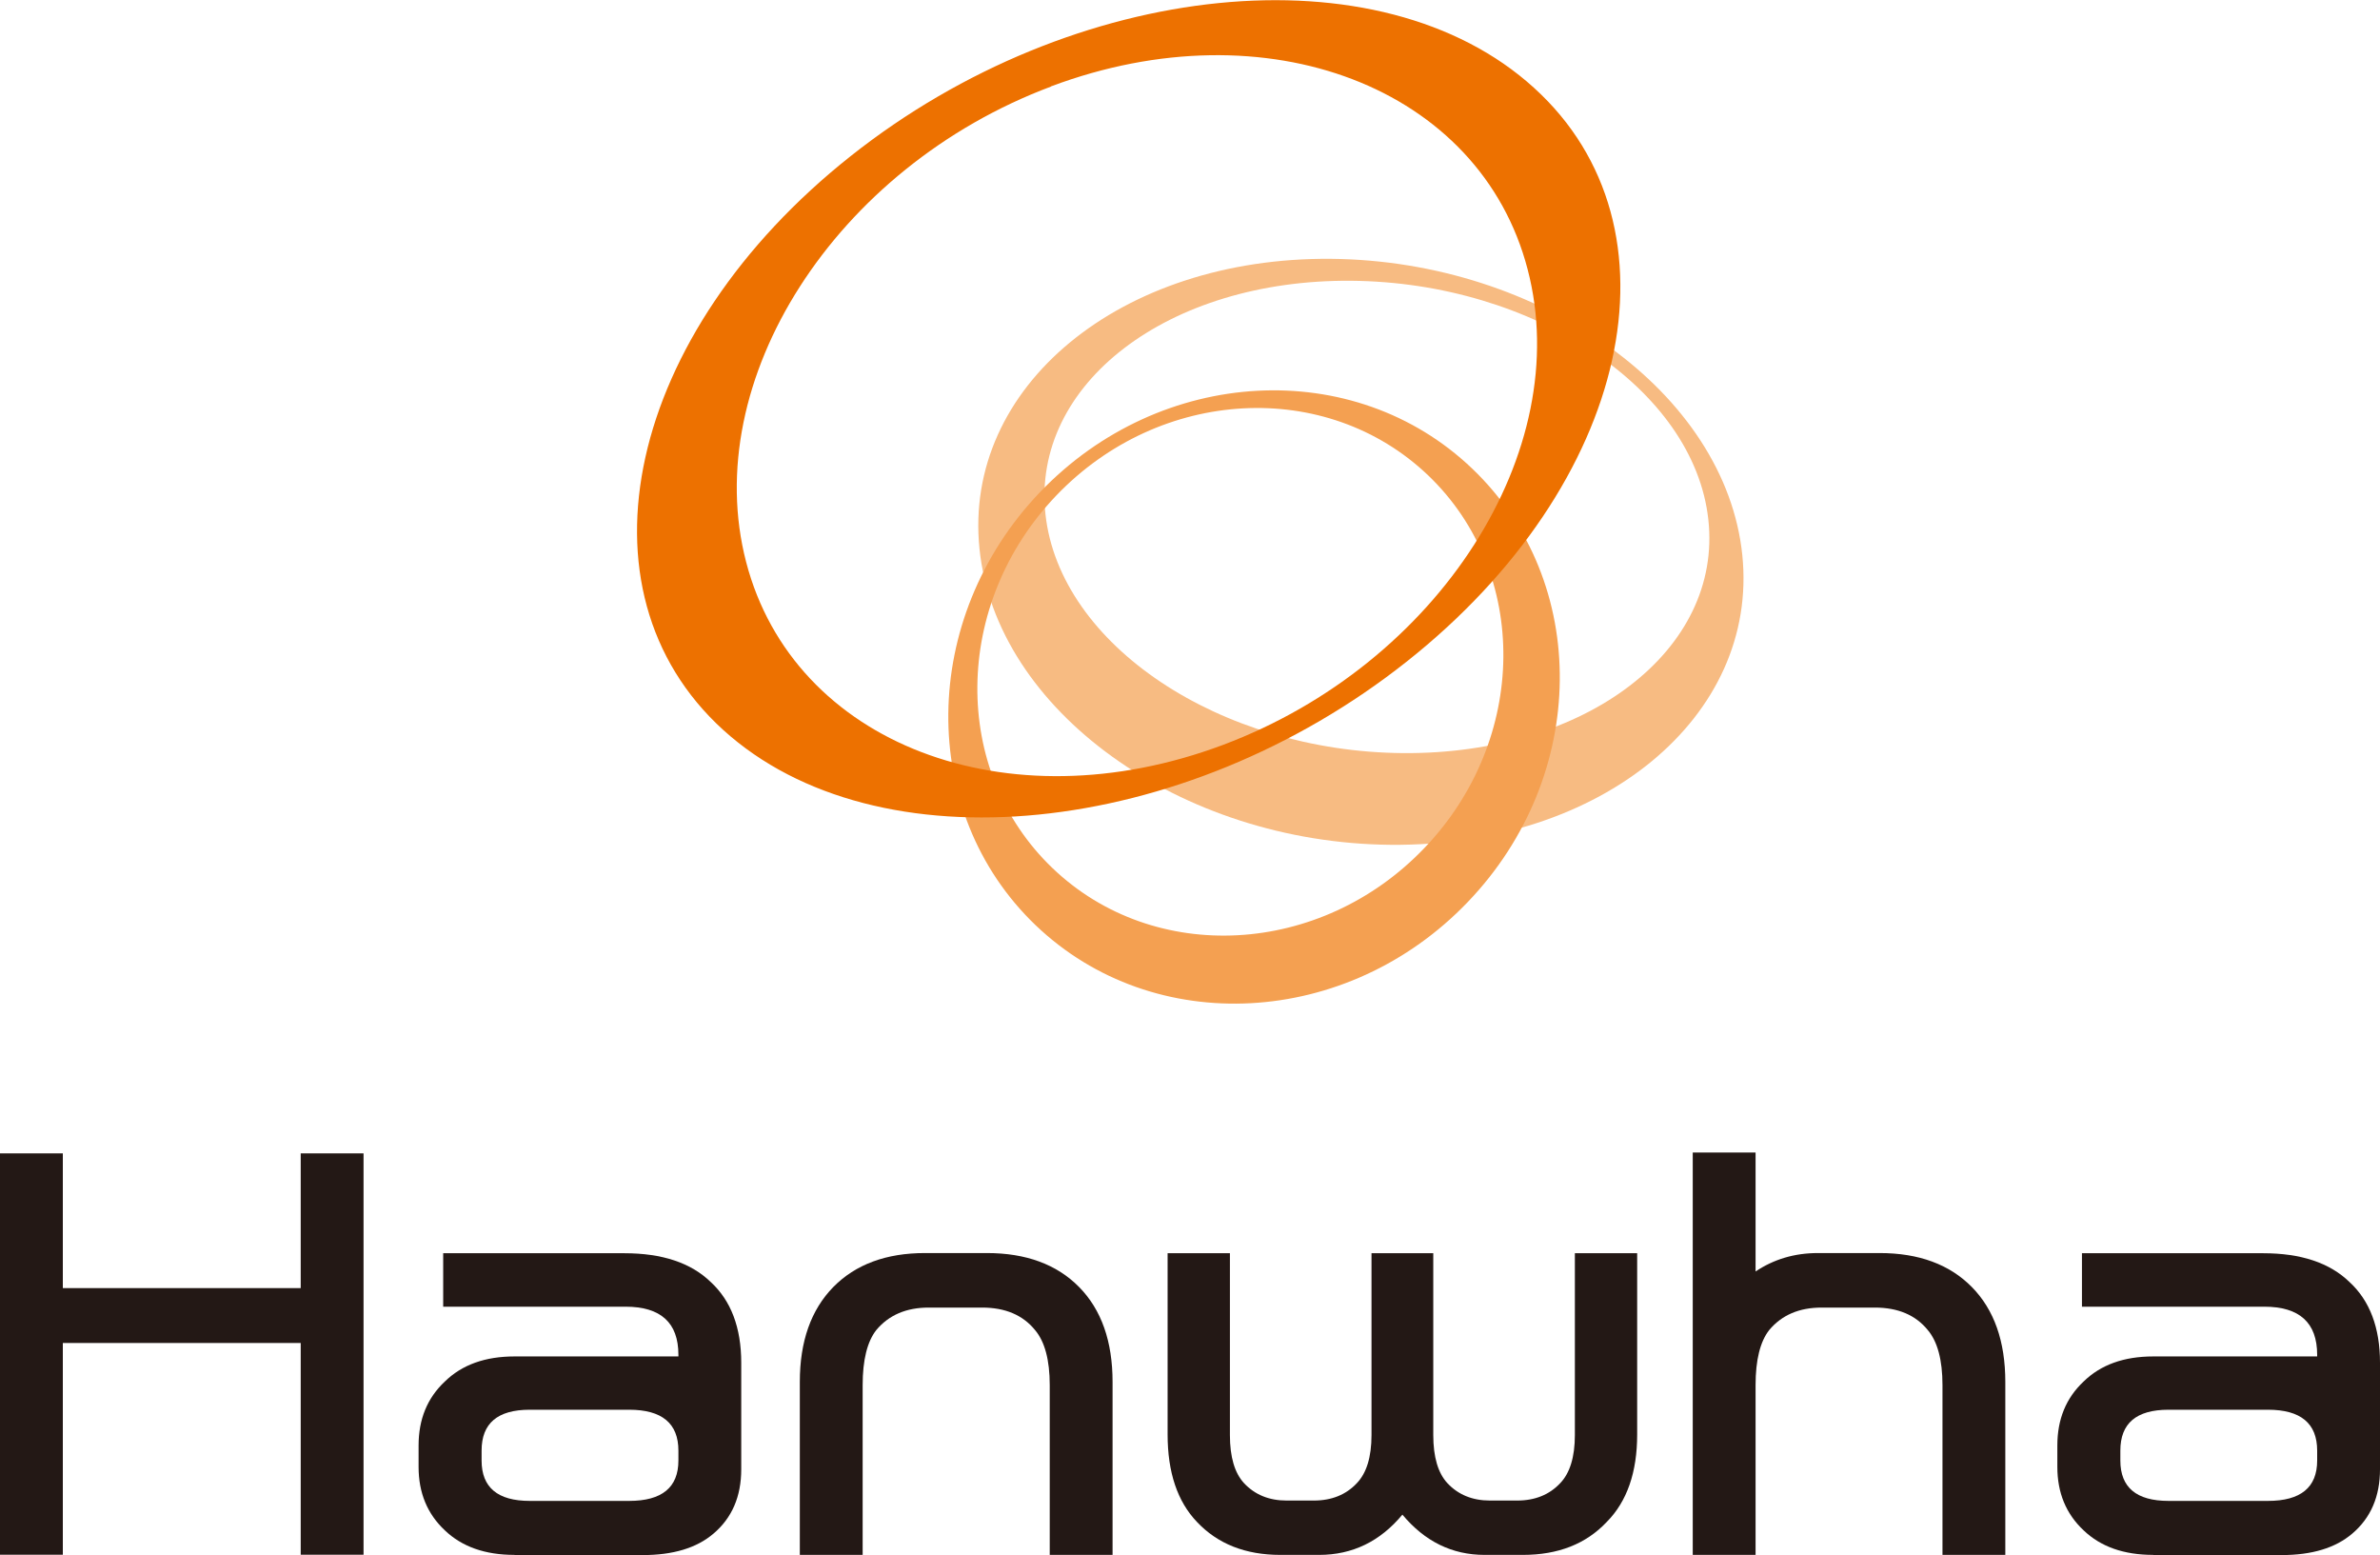
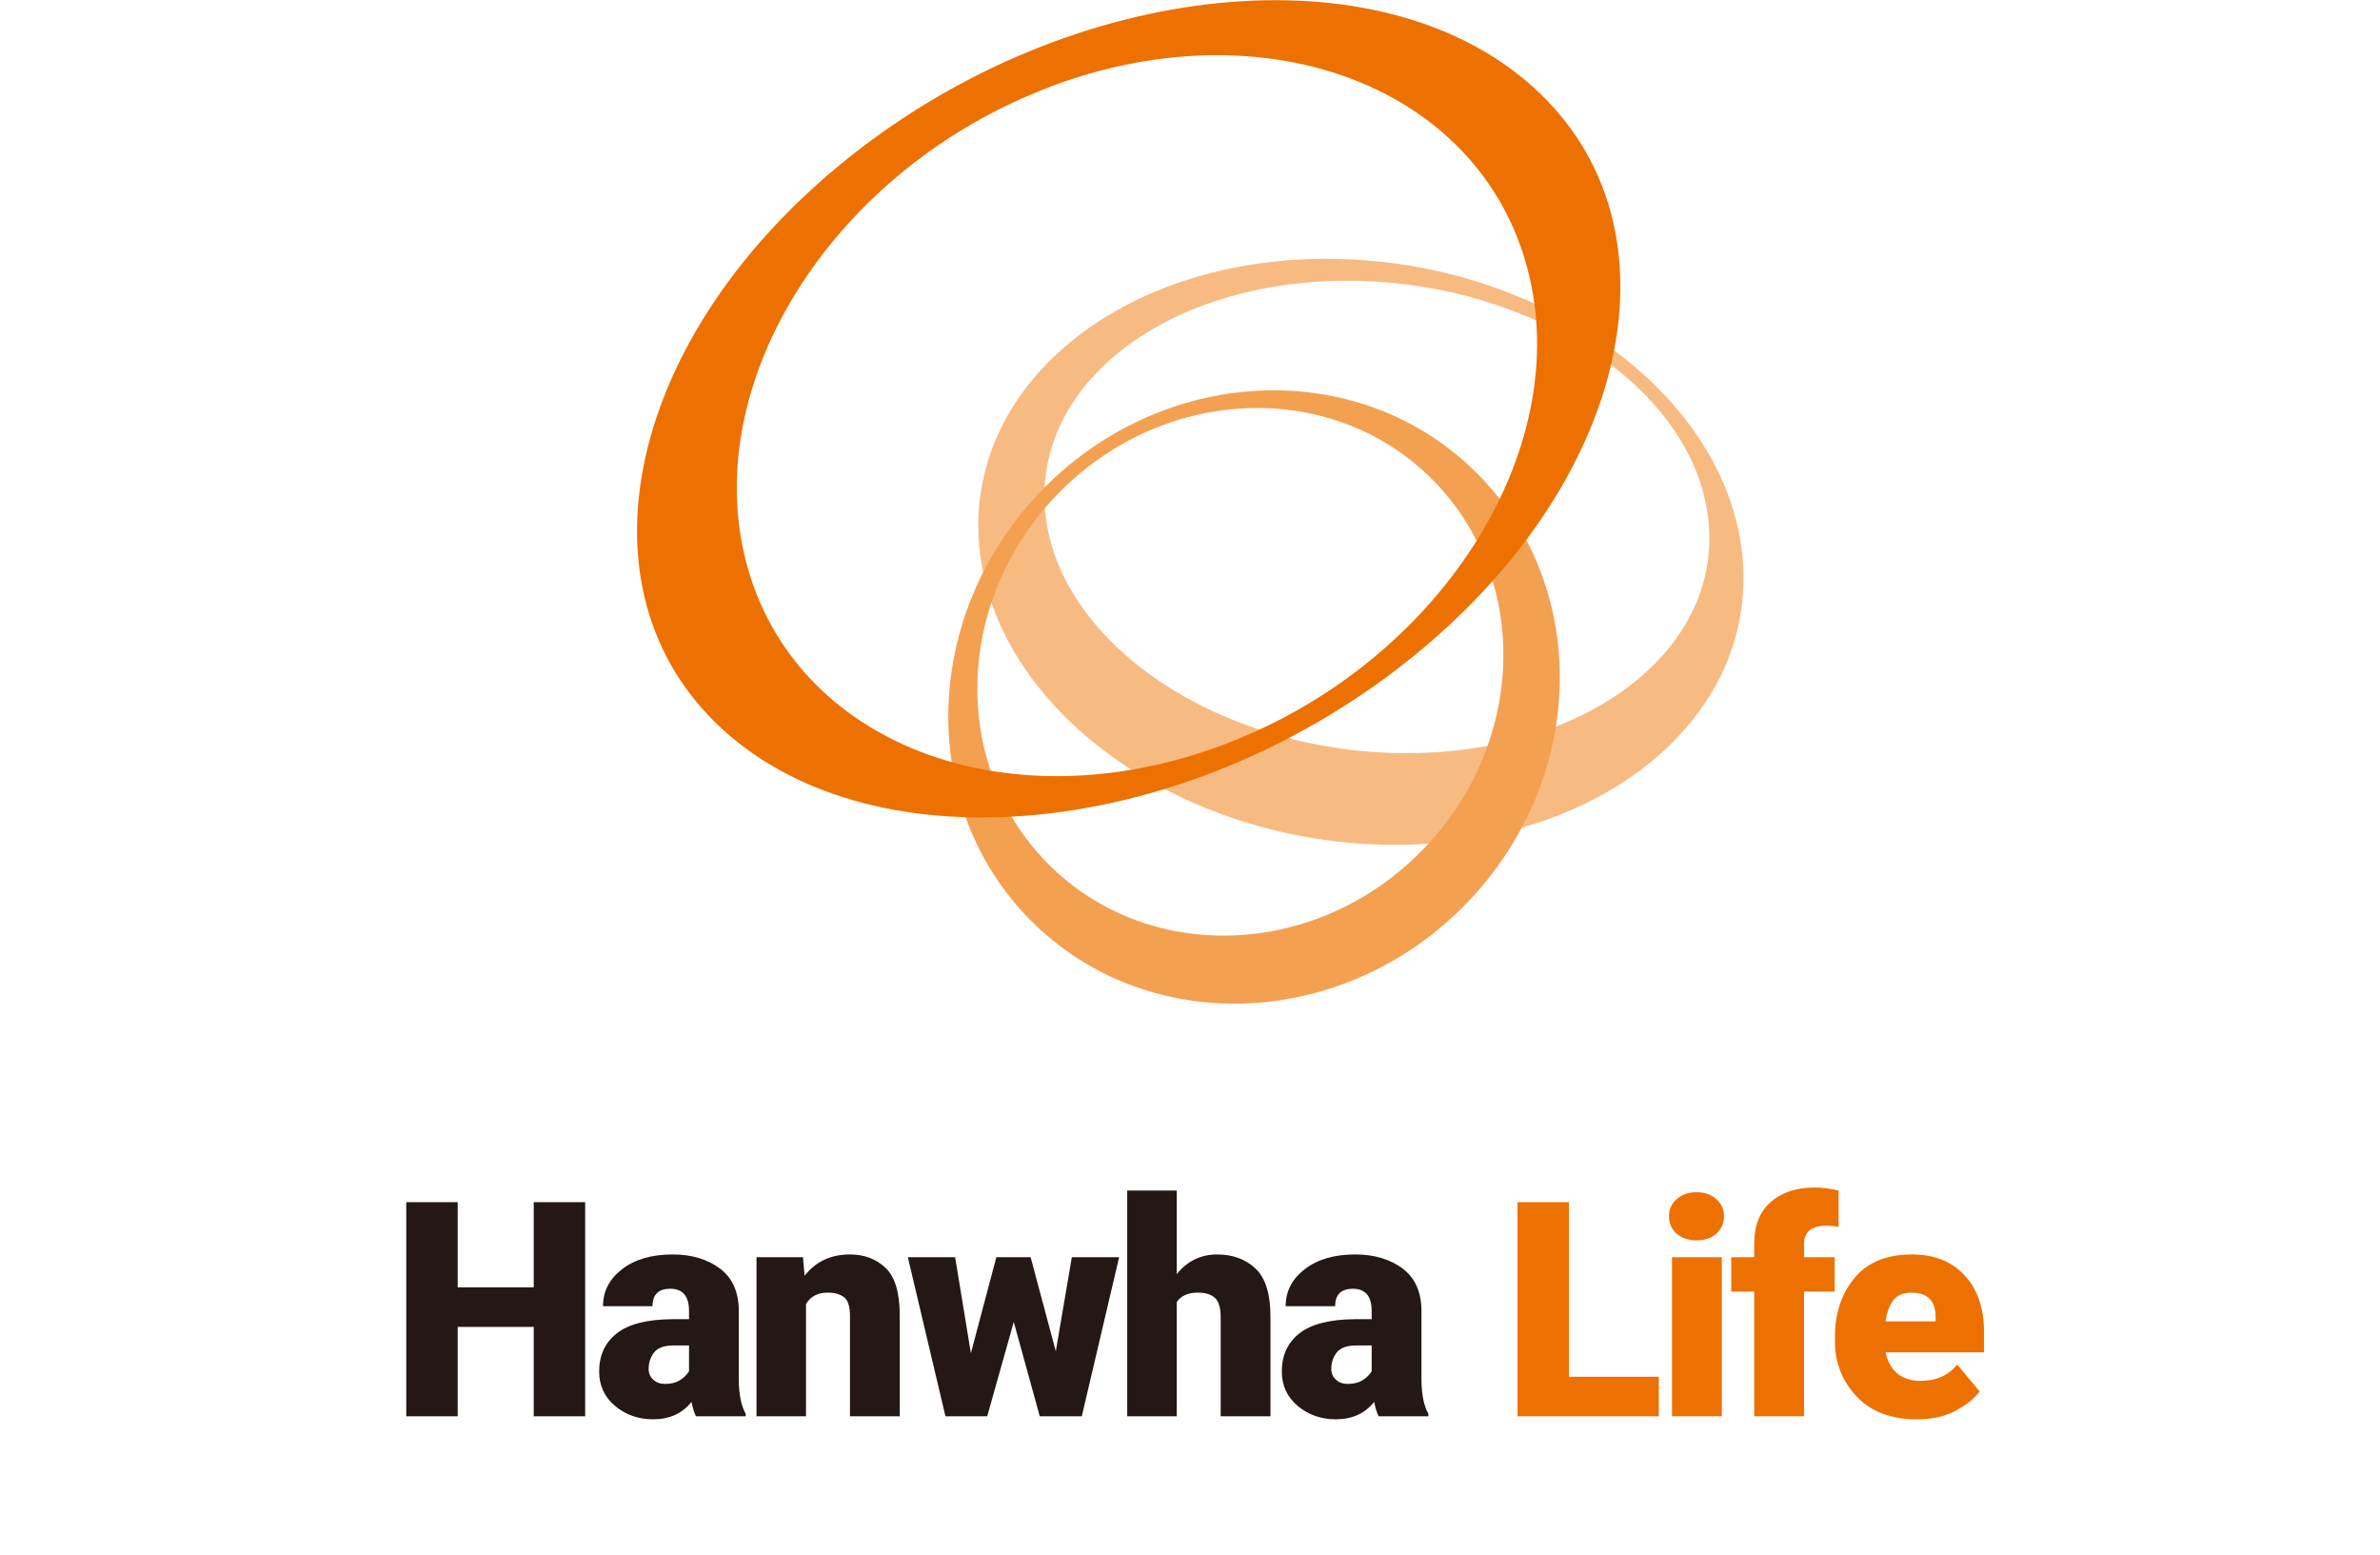
<svg xmlns="http://www.w3.org/2000/svg" id="_레이어_1" viewBox="0 0 134.47 87.83">
  <defs>
-     <style>.cls-1{fill:#f4a051;}.cls-2{fill:#f7bb82;}.cls-3{fill:#ed7100;}.cls-4{fill:#231815;}</style>
+     <style>
+       .cls-1{fill:#f4a051;}
+       .cls-2{fill:#f7bb82;}
+       .cls-3{fill:#ed7100;}
+     </style>
  </defs>
  <path class="cls-2" d="M59.07,29.06c-.81-7.37,6.92-13.28,17.26-13.2,10.34,.08,19.38,6.12,20.19,13.48,.82,7.37-6.9,13.28-17.25,13.2-10.34-.08-19.39-6.11-20.2-13.48m39.37,2.29c-.94-9.14-11.34-16.62-23.24-16.73-11.91-.1-20.79,7.23-19.86,16.37,.93,9.14,11.34,16.63,23.24,16.73,11.9,.1,20.8-7.23,19.86-16.37" />
  <path class="cls-1" d="M80.48,47.9c-5.86,6.13-15.27,6.63-21.01,1.14-5.75-5.5-5.65-14.92,.21-21.05,5.86-6.12,15.27-6.63,21.02-1.13,5.74,5.5,5.64,14.92-.22,21.04m-21.72-20.1c-6.81,7.12-6.92,18.07-.25,24.46,6.68,6.39,17.62,5.8,24.43-1.32,6.82-7.12,6.93-18.07,.25-24.46-6.67-6.39-17.61-5.8-24.43,1.32" />
  <path class="cls-3" d="M59.38,4.88c12.2-4.57,24.25,.05,26.93,10.33,2.69,10.27-5.03,22.3-17.22,26.87-12.2,4.57-24.25-.06-26.93-10.32-2.68-10.27,5.03-22.3,17.22-26.87m-11.32,3.93c-12.65,10.02-15.87,24.53-7.2,32.41,8.68,7.88,25.97,6.16,38.62-3.86,12.65-10.01,15.88-24.53,7.19-32.41-8.68-7.89-25.97-6.16-38.61,3.86" />
-   <g>
-     <path class="cls-4" d="M20.54,65.15v22.67h-3.55v-11.96H3.55v11.96H0v-22.67H3.55v7.61h13.44v-7.61h3.55Z" />
-     <path class="cls-4" d="M29.07,87.83c-1.66,0-2.97-.46-3.94-1.39-.99-.93-1.48-2.12-1.48-3.58v-1.21c0-1.48,.49-2.68,1.48-3.61,.97-.95,2.28-1.42,3.94-1.42h9.26v-.09c0-1.82-1-2.72-2.99-2.72h-10.3v-3.02h10.24c2.13,0,3.76,.54,4.88,1.63,1.14,1.05,1.72,2.57,1.72,4.56v6.01c0,1.54-.52,2.75-1.57,3.64-.95,.81-2.28,1.21-4,1.21h-7.25Zm6.48-8.2h-5.62c-1.82,0-2.72,.77-2.72,2.31v.56c0,1.52,.91,2.28,2.72,2.28h5.62c1.85,0,2.78-.76,2.78-2.28v-.56c0-1.54-.93-2.31-2.78-2.31Z" />
-     <path class="cls-4" d="M52.27,70.78h3.49c2.21,0,3.95,.64,5.21,1.92,1.26,1.28,1.89,3.07,1.89,5.36v9.77h-3.55v-9.59c0-1.42-.28-2.46-.83-3.11-.69-.85-1.69-1.27-2.99-1.27h-3.02c-1.26,0-2.25,.42-2.96,1.27-.51,.65-.77,1.69-.77,3.11v9.59h-3.55v-9.77c0-2.29,.63-4.07,1.89-5.36,1.26-1.28,2.99-1.92,5.18-1.92Z" />
-     <path class="cls-4" d="M79.24,85.55c-1.26,1.52-2.83,2.28-4.71,2.28h-2.19c-1.97,0-3.54-.62-4.71-1.86-1.11-1.16-1.66-2.81-1.66-4.94v-10.24h3.52v10.27c0,1.24,.27,2.15,.8,2.72,.61,.65,1.41,.98,2.4,.98h1.54c1.01,0,1.82-.33,2.43-.98,.55-.57,.83-1.48,.83-2.72v-10.27h3.49v10.27c0,1.24,.27,2.15,.8,2.72,.61,.65,1.41,.98,2.4,.98h1.54c1.01,0,1.82-.33,2.43-.98,.55-.57,.83-1.48,.83-2.72v-10.27h3.52v10.24c0,2.13-.57,3.78-1.72,4.94-1.17,1.24-2.74,1.86-4.74,1.86h-2.16c-1.84,0-3.38-.76-4.65-2.28Z" />
-     <path class="cls-4" d="M102.92,73.86c-1.26,0-2.25,.42-2.96,1.27-.51,.65-.77,1.69-.77,3.11v9.59h-3.55v-22.73h3.55v6.72c1.03-.69,2.2-1.04,3.52-1.04h3.49c2.21,0,3.95,.64,5.21,1.92s1.89,3.07,1.89,5.36v9.77h-3.55v-9.59c0-1.42-.28-2.46-.83-3.11-.69-.85-1.69-1.27-2.99-1.27h-3.02Z" />
-     <path class="cls-4" d="M121.66,87.83c-1.66,0-2.97-.46-3.94-1.39-.99-.93-1.48-2.12-1.48-3.58v-1.21c0-1.48,.49-2.68,1.48-3.61,.97-.95,2.28-1.42,3.94-1.42h9.26v-.09c0-1.82-1-2.72-2.99-2.72h-10.3v-3.02h10.24c2.13,0,3.76,.54,4.88,1.63,1.14,1.05,1.72,2.57,1.72,4.56v6.01c0,1.54-.52,2.75-1.57,3.64-.95,.81-2.28,1.21-4,1.21h-7.25Zm6.48-8.2h-5.62c-1.82,0-2.72,.77-2.72,2.31v.56c0,1.52,.91,2.28,2.72,2.28h5.62c1.85,0,2.78-.76,2.78-2.28v-.56c0-1.54-.93-2.31-2.78-2.31Z" />
-   </g>
+   <text x="50%" y="80" text-anchor="middle" font-family="-apple-system, BlinkMacSystemFont, 'Segoe UI', Roboto, 'Inter', sans-serif" font-weight="800" font-size="17" fill="#231815" letter-spacing="-0.5px">Hanwha <tspan fill="#ed7100">Life</tspan>
+   </text>
</svg>
